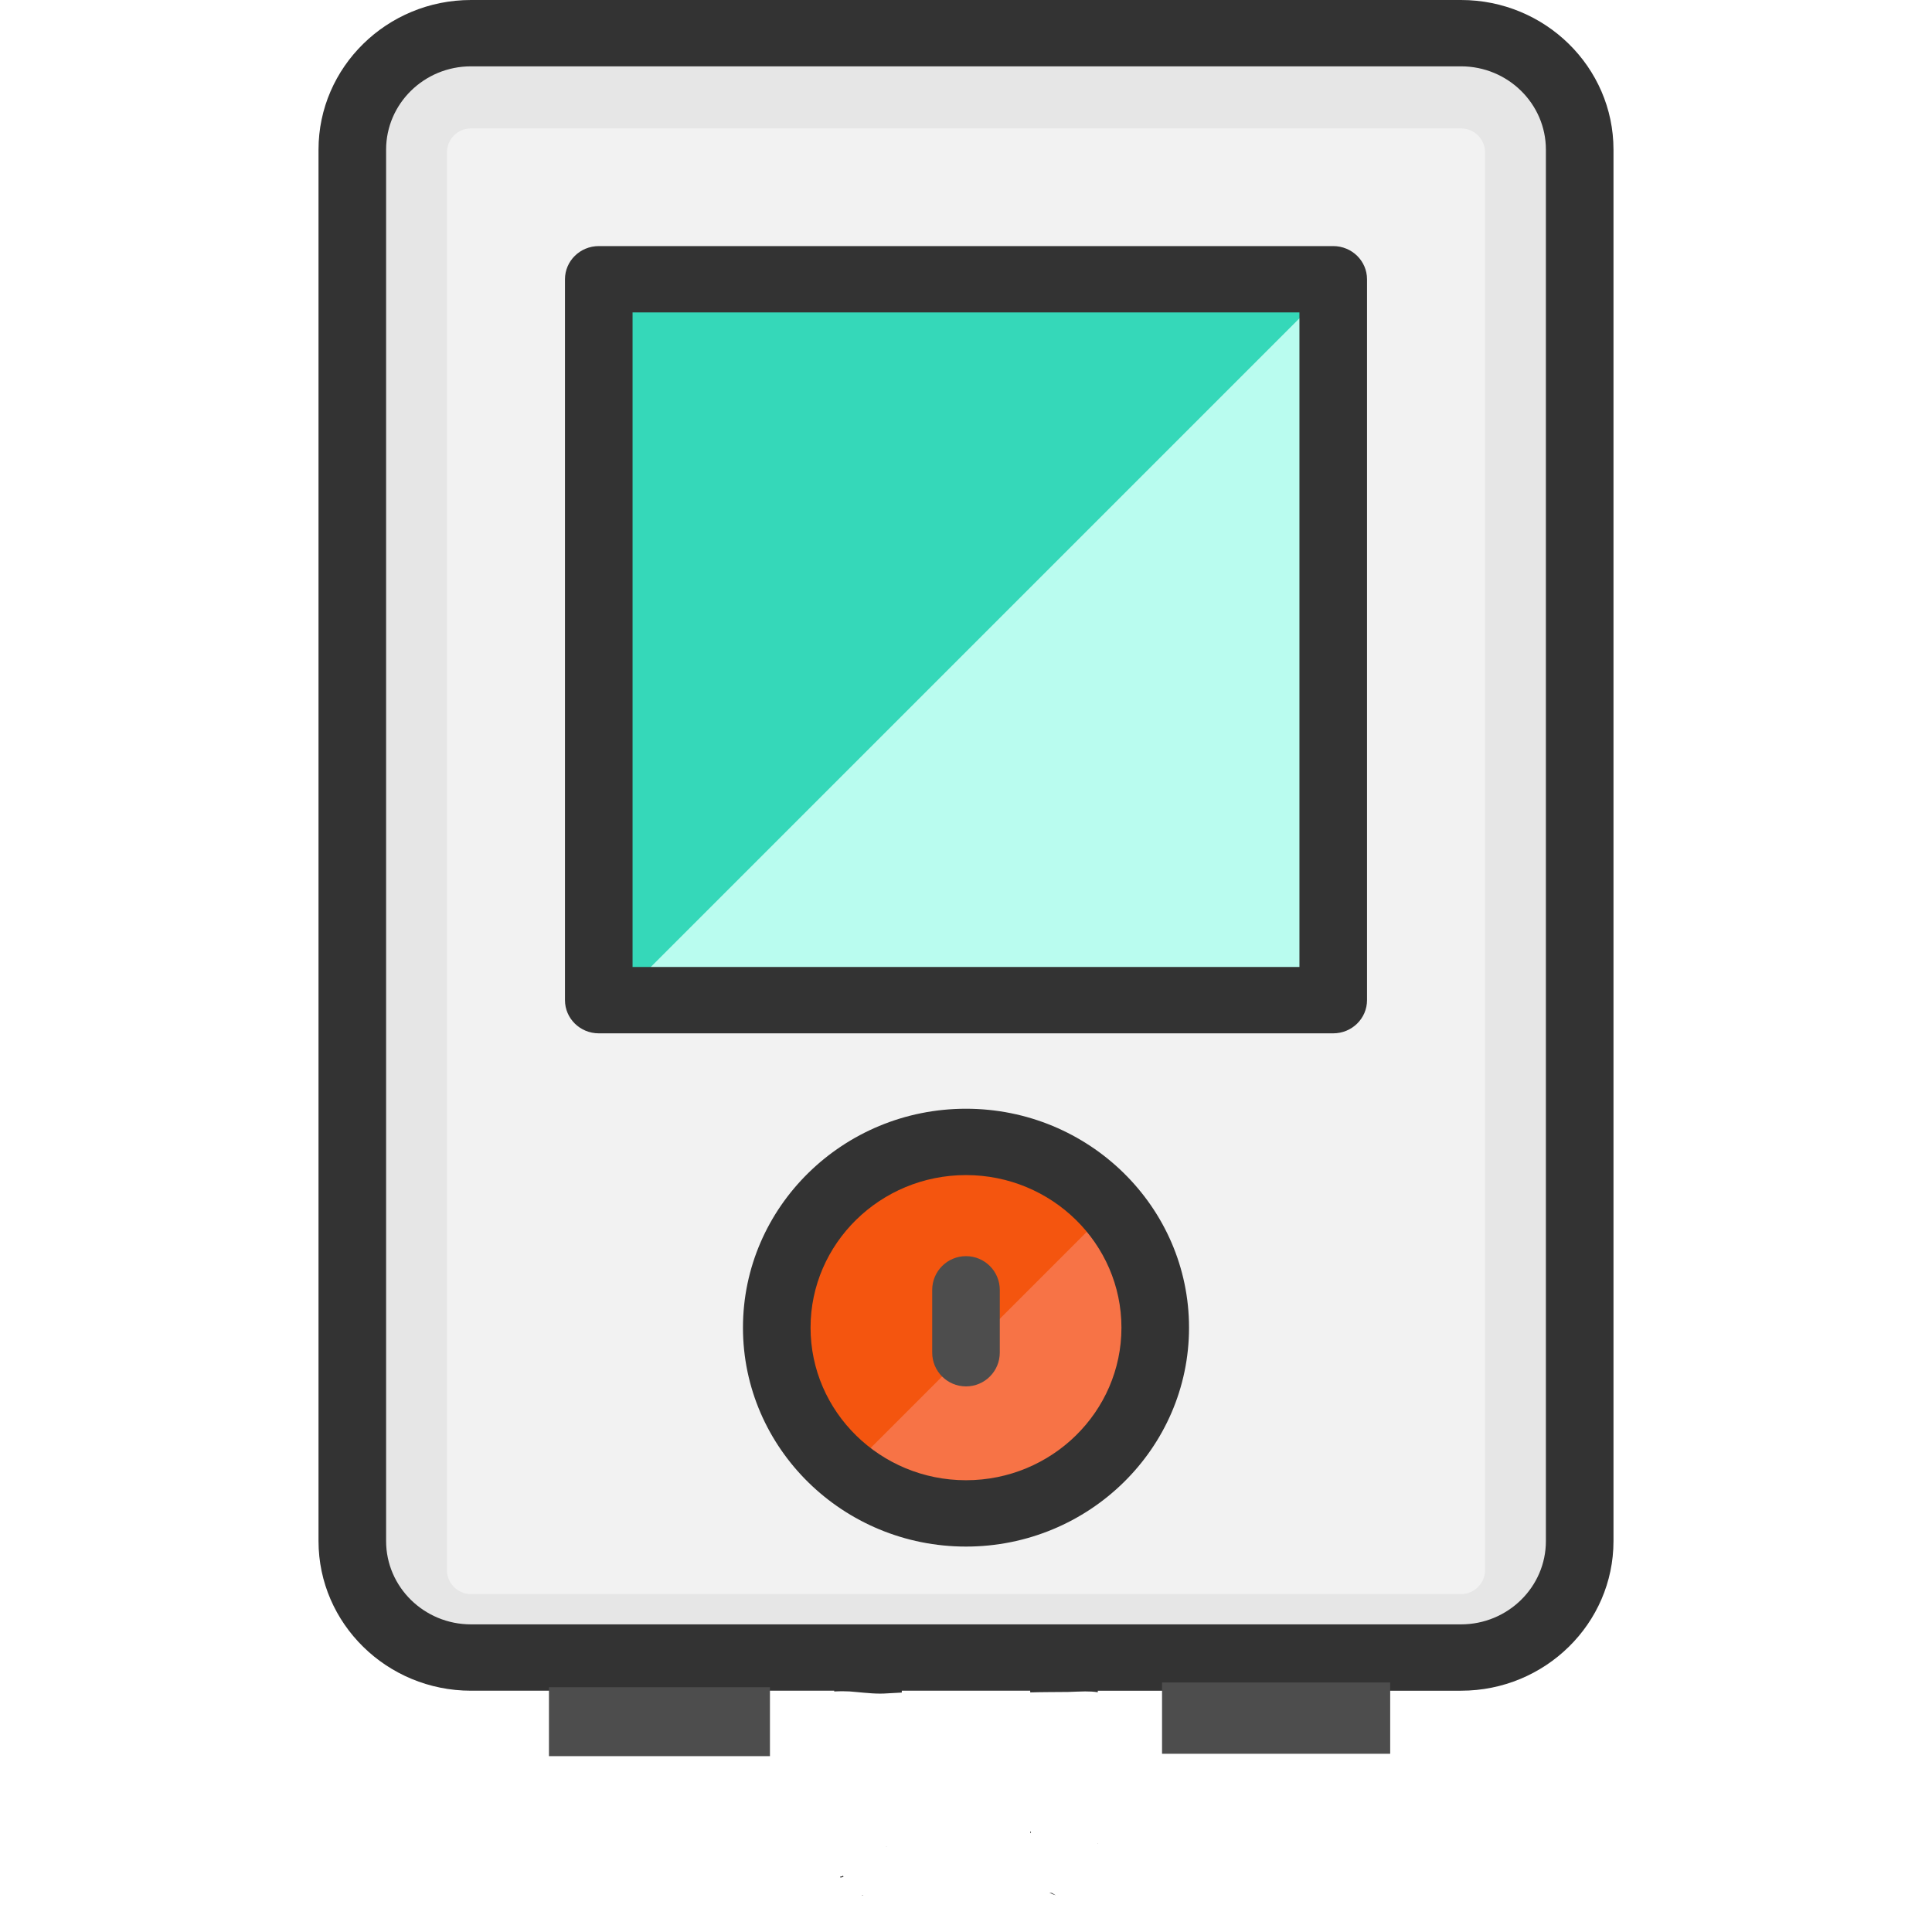
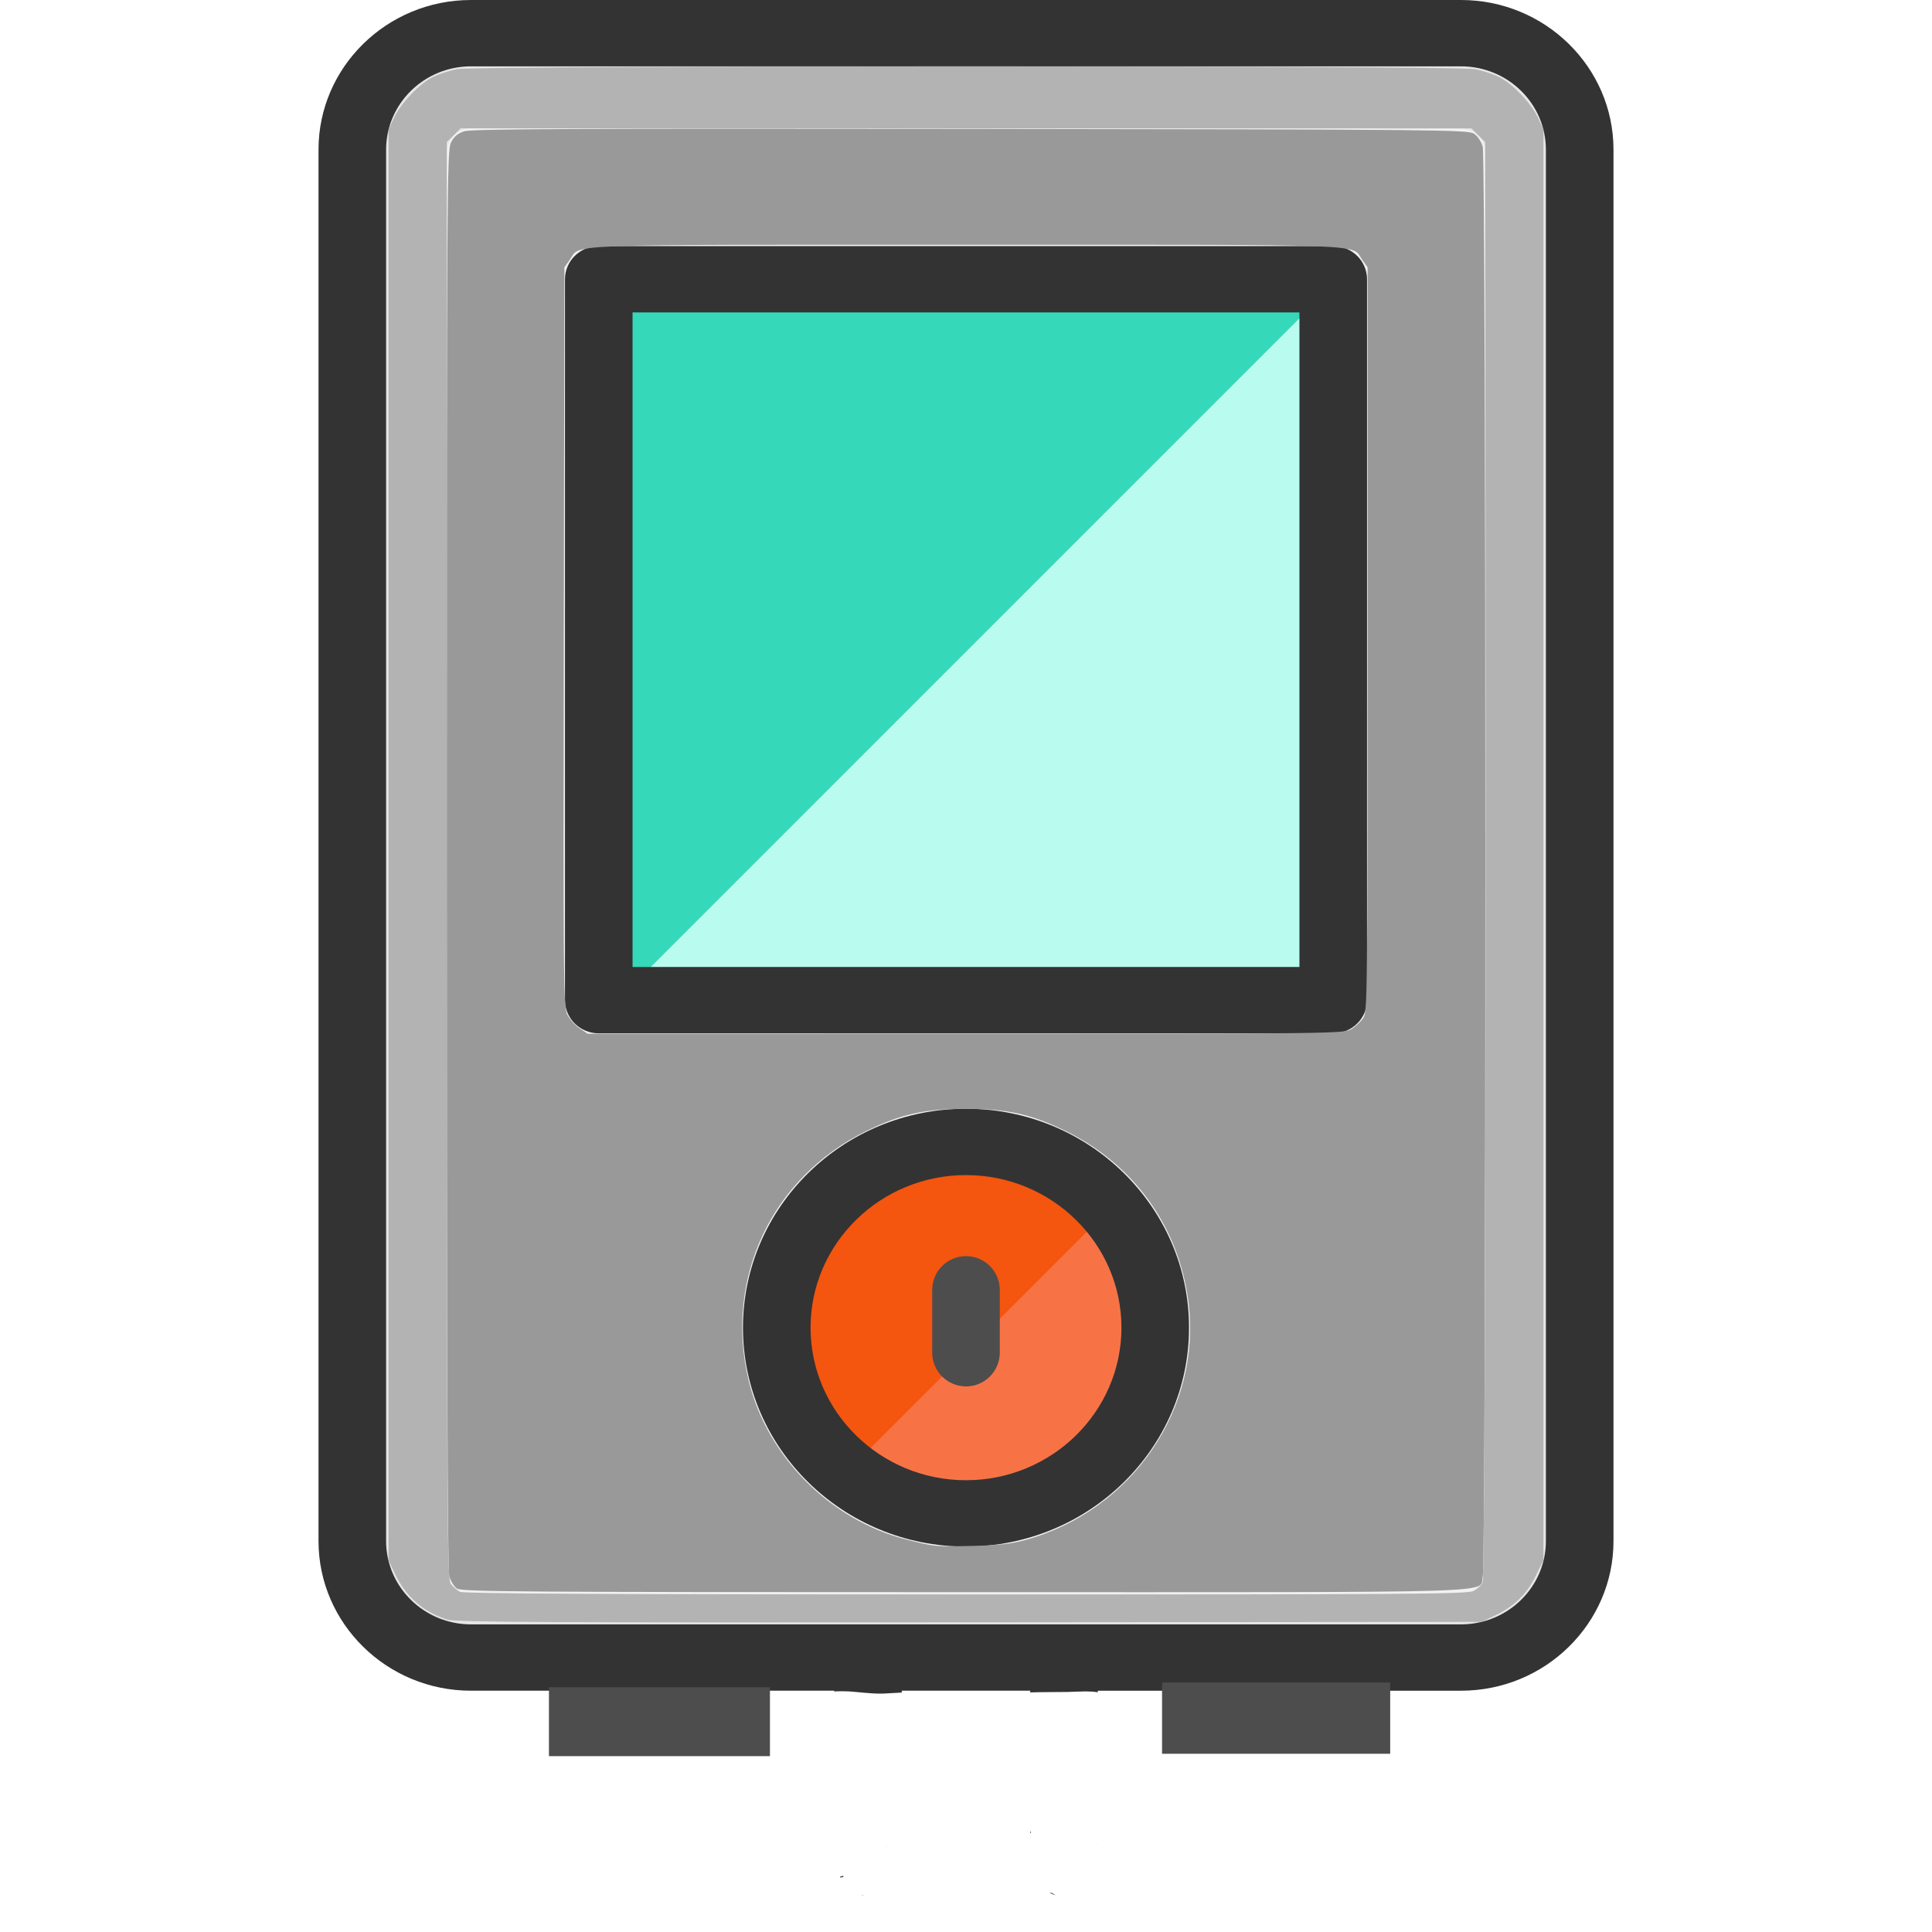
<svg xmlns="http://www.w3.org/2000/svg" version="1.1" id="Layer_1" viewBox="0 0 512.001 512.001" xml:space="preserve">
  <defs id="defs8" />
  <path style="fill:#E6E6E6;" d="M387.19,447.522H124.81c-17.367,0-31.445-14.078-31.445-31.446V40.401  c0-17.367,14.078-31.445,31.445-31.445h262.379c17.367,0,31.446,14.078,31.446,31.445v375.675  C418.636,433.444,404.557,447.522,387.19,447.522z" id="path1" />
  <path style="fill:#F2F2F2;" d="M124.81,422.446c-3.512,0-6.368-2.857-6.368-6.369V40.401c0-3.512,2.857-6.369,6.368-6.369h262.379  c3.512,0,6.369,2.857,6.369,6.369v375.675c0,3.512-2.857,6.369-6.369,6.369H124.81z" id="path2" />
  <circle style="fill:#F4550F;" cx="256.004" cy="358.458" r="50.15" id="circle2" />
  <path style="fill:#F77346;" d="M220.539,393.918c19.584,19.584,51.338,19.584,70.923,0c19.584-19.584,19.584-51.338,0-70.923" id="path3" />
  <path style="fill:#4D4D4D;" d="M256,367.412c-4.946,0-8.956-4.01-8.956-8.956v-16.608c0-4.946,4.01-8.956,8.956-8.956  c4.946,0,8.956,4.01,8.956,8.956v16.608C264.956,363.402,260.946,367.412,256,367.412z" id="path4" />
  <rect x="158.684" y="75.396" style="fill:#35D8B9;" width="194.639" height="194.639" id="rect4" />
  <polygon style="fill:#B9FCEF;" points="353.319,75.398 158.681,270.037 353.319,270.037 " id="polygon4" />
  <g id="g8" transform="scale(1,0.9815498)">
    <path id="path6" style="fill:#333333" d="M 124.811,0 C 102.534,0 84.41,18.125 84.41,40.402 V 416.075 c 0,22.277 18.125,40.402 40.4,40.402 h 96.264 v 0.203 c 0.745,-0.037 1.49,-0.062 2.234,-0.06 1.227,0.004 2.455,0.069 3.684,0.217 2.727,0.25 5.456,0.576 8.199,0.354 1.266,-0.055 2.53,-0.135 3.795,-0.211 v -0.503 h 34.029 v 0.456 c 3.347,-0.1 6.695,-0.079 10.045,-0.119 1.504,-0.038 3.016,-0.142 4.521,-0.147 1.12,-0.004 2.237,0.049 3.346,0.225 v -0.414 h 96.264 c 22.277,0 40.402,-18.125 40.402,-40.402 V 40.402 C 427.592,18.125 409.466,0 387.189,0 Z m 0,17.911 h 262.379 c 12.401,0 22.49,10.09 22.49,22.491 v 375.673 0.002 c 0,12.401 -10.089,22.489 -22.49,22.489 h -262.379 c -12.401,0 -22.49,-10.088 -22.49,-22.489 V 40.402 c 0,-12.401 10.089,-22.491 22.49,-22.491 z M 238.215,483.089 c -0.002,0.003 -0.004,0.005 -0.006,0.008 0.002,7.5e-4 0.004,9.8e-4 0.006,0.002 -2.5e-4,-0.003 2.6e-4,-0.007 0,-0.01 z m 34.801,11.33 v 0.549 c 0.003,-0.005 0.007,-0.011 0.01,-0.016 0.077,-0.077 0.148,-0.159 0.223,-0.239 -0.066,-0.107 -0.171,-0.184 -0.232,-0.294 z m 17.912,3.226 c -0.028,0.009 -0.058,0.011 -0.086,0.02 0.012,0.012 0.067,0.067 0.086,0.086 z m -56.066,0.812 c -0.014,0.041 -0.007,0.084 0.078,0.121 0.013,-0.007 0.019,-0.01 0.031,-0.016 -0.037,-0.034 -0.073,-0.07 -0.109,-0.105 z m -11.562,7.924 c -0.065,-0.017 0.018,0.165 -0.039,0.201 -0.205,0.127 -0.423,-0.14 -0.588,0.151 -0.035,0.062 0.022,0.2 0.092,0.193 0.257,-0.024 0.504,-0.105 0.75,-0.189 0.005,-0.028 0.013,-0.056 0.018,-0.084 -0.077,-0.091 -0.118,-0.242 -0.232,-0.273 z m 54.777,4.61 c 0.558,0.278 1.107,0.554 1.725,0.71 -0.078,-0.042 -0.157,-0.08 -0.234,-0.123 -0.324,-0.184 -0.575,-0.338 -0.812,-0.489 -0.017,-0.001 -0.034,-8e-4 -0.051,-0.002 -0.208,-0.037 -0.418,-0.065 -0.627,-0.096 z m -49.516,0.647 c -0.057,0.024 -0.115,0.048 -0.172,0.072 0.132,0.025 0.262,0.05 0.396,0.07 -0.075,-0.047 -0.152,-0.091 -0.225,-0.141 z" />
    <path style="fill:#333333" d="m 256,299.351 c -32.591,0 -59.106,26.515 -59.106,59.106 0,32.591 26.515,59.106 59.106,59.106 32.591,0 59.106,-26.515 59.106,-59.106 0,-32.591 -26.515,-59.106 -59.106,-59.106 z m 0,100.3 c -22.714,0 -41.194,-18.48 -41.194,-41.194 0,-22.714 18.48,-41.194 41.194,-41.194 22.714,0 41.194,18.48 41.194,41.194 0,22.714 -18.48,41.194 -41.194,41.194 z" id="path7" />
    <path style="fill:#333333" d="M 353.319,66.442 H 158.681 c -4.946,0 -8.956,4.01 -8.956,8.956 v 194.639 c 0,4.946 4.01,8.956 8.956,8.956 H 353.32 c 4.946,0 8.956,-4.01 8.956,-8.956 V 75.398 c -0.001,-4.946 -4.011,-8.956 -8.957,-8.956 z m -8.955,194.639 H 167.636 V 84.354 h 176.727 v 176.727 z" id="path8" />
  </g>
  <rect style="fill:#4d4d4d;stroke-width:0.888" id="rect18" width="58.568" height="18.263" x="145.476" y="447.135" />
  <rect style="fill:#4d4d4d" id="rect19" width="60.458" height="18.893" x="307.956" y="445.875" />
+   <path style="fill:#999999;stroke-width:0.63" d="m 121.08,420.981 c -0.756,-0.53 -1.668,-2.018 -2.026,-3.306 -0.441,-1.588 -0.652,-62.809 -0.653,-190.014 -0.002,-177.413 0.058,-187.791 1.099,-189.875 0.795,-1.591 1.777,-2.425 3.53,-2.997 1.928,-0.629 29.61,-0.759 134.168,-0.63 123.972,0.154 131.838,0.228 133.412,1.259 0.974,0.639 1.947,2.085 2.33,3.464 0.914,3.292 0.921,375.501 0.007,378.793 -1.296,4.665 11.398,4.269 -136.946,4.269 -118.832,0 -133.697,-0.106 -134.921,-0.963 z m 150.646,-12.865 c 28.336,-7.768 46.931,-35.039 43.196,-63.347 -2.607,-19.757 -14.469,-36.206 -32.471,-45.028 -9.121,-4.47 -15.536,-5.901 -26.45,-5.901 -10.914,0 -17.329,1.431 -26.45,5.901 -25.011,12.256 -37.663,39.059 -31.173,66.039 4.866,20.23 21.653,37.128 41.982,42.258 7.355,1.856 7.37,1.858 17.216,1.648 6.974,-0.149 10.317,-0.52 14.151,-1.571 z m 86.42,-135.399 c 1.107,-0.675 2.524,-2.008 3.149,-2.961 1.083,-1.653 1.136,-6.358 1.136,-100.321 V 70.849 l -1.405,-1.969 c -3.081,-4.32 4.931,-4.014 -105.026,-4.014 -109.957,0 -101.945,-0.306 -105.026,4.014 l -1.405,1.969 -0.161,97.929 c -0.152,92.31 -0.097,98.055 0.945,100.12 0.608,1.205 2.068,2.835 3.245,3.621 l 2.14,1.43 100.197,-0.002 c 98.204,-0.002 100.237,-0.027 102.21,-1.229 z" id="path21" />
+   <path style="fill:#b3b3b3;stroke-width:0.63" d="m 118.576,429.221 c -6.421,-2.014 -11.072,-6.104 -13.971,-12.286 l -1.638,-3.492 V 223.882 34.322 l 1.372,-2.971 c 1.797,-3.89 6.686,-9.064 10.291,-10.891 1.579,-0.8 4.542,-1.764 6.583,-2.141 5.23,-0.967 264.343,-0.967 269.573,0 2.041,0.377 5.004,1.341 6.583,2.141 3.605,1.827 8.494,7.001 10.291,10.891 l 1.372,2.971 V 223.896 413.469 l -2.073,4.211 c -2.366,4.805 -5.7,8.031 -10.837,10.483 l -3.464,1.653 -135.715,0.118 c -110.991,0.097 -136.198,-0.033 -138.369,-0.714 z m 271.892,-7.598 c 1.012,-0.523 2.102,-1.444 2.424,-2.047 0.599,-1.122 0.949,-133.279 0.783,-295.726 l -0.088,-86.178 -1.819,-1.819 -1.819,-1.819 -133.934,-0.015 -133.934,-0.015 -1.84,1.84 -1.84,1.84 0.013,190.398 c 0.013,179.365 0.076,190.475 1.1,191.733 0.598,0.734 1.654,1.647 2.346,2.028 0.904,0.497 38.692,0.698 134.014,0.712 117.202,0.017 132.97,-0.092 134.594,-0.932 z" id="path22" />
</svg>
